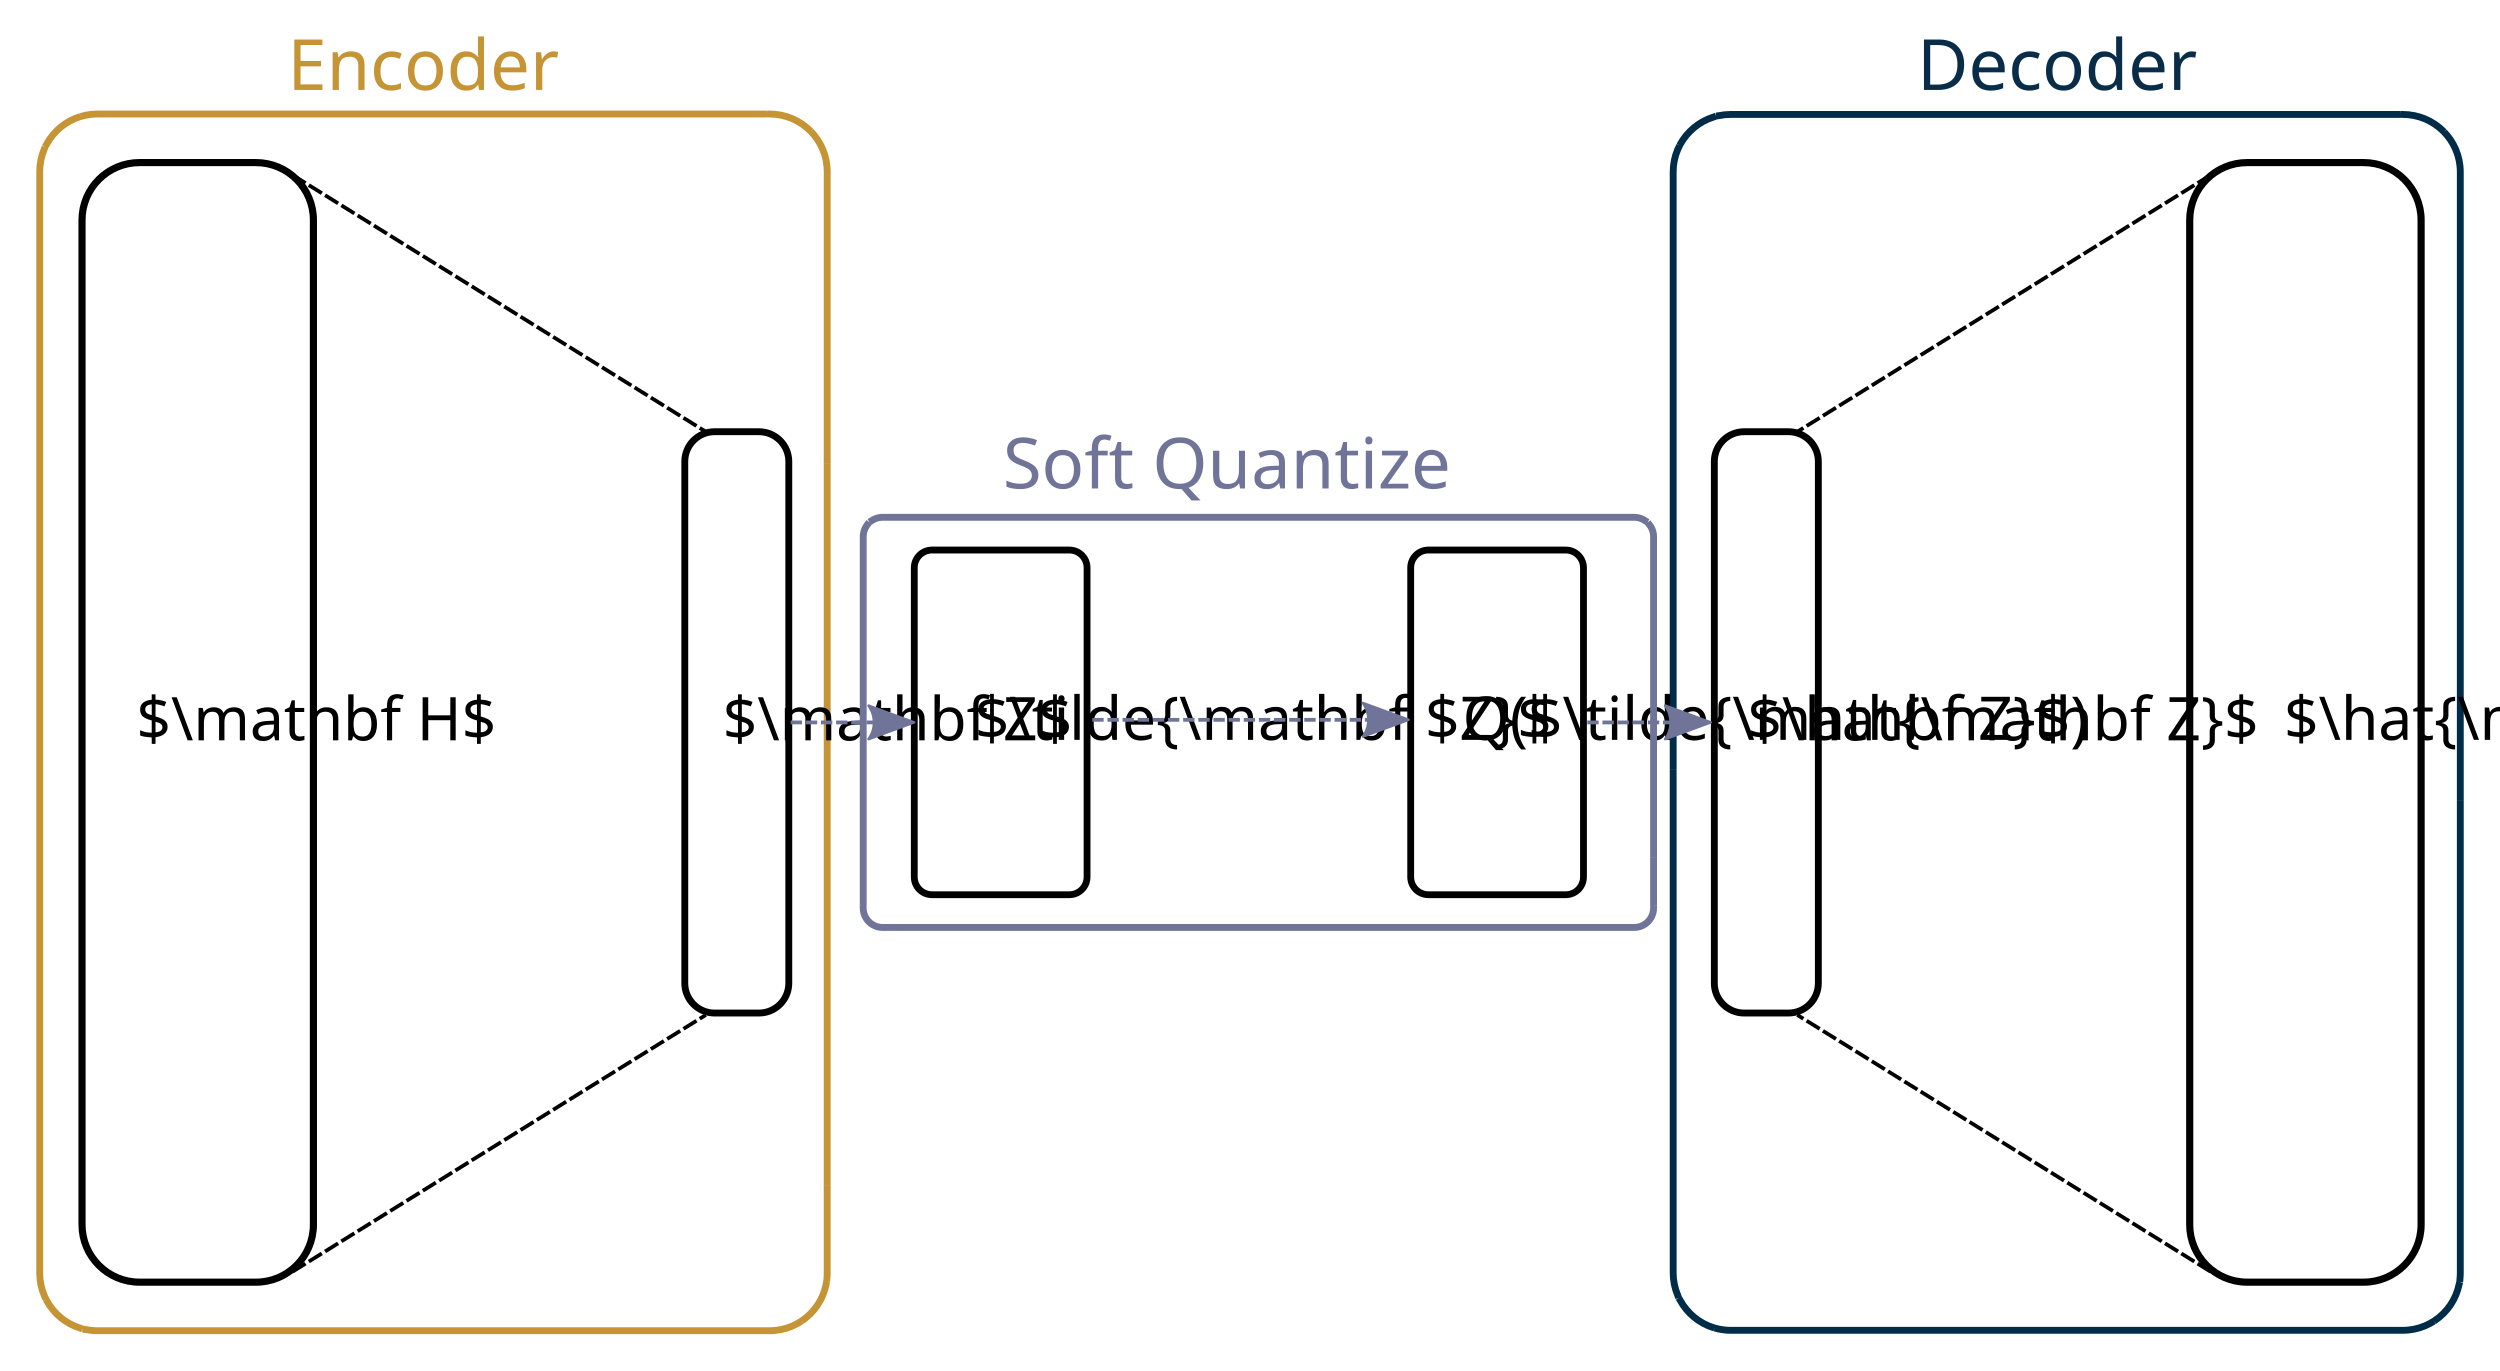
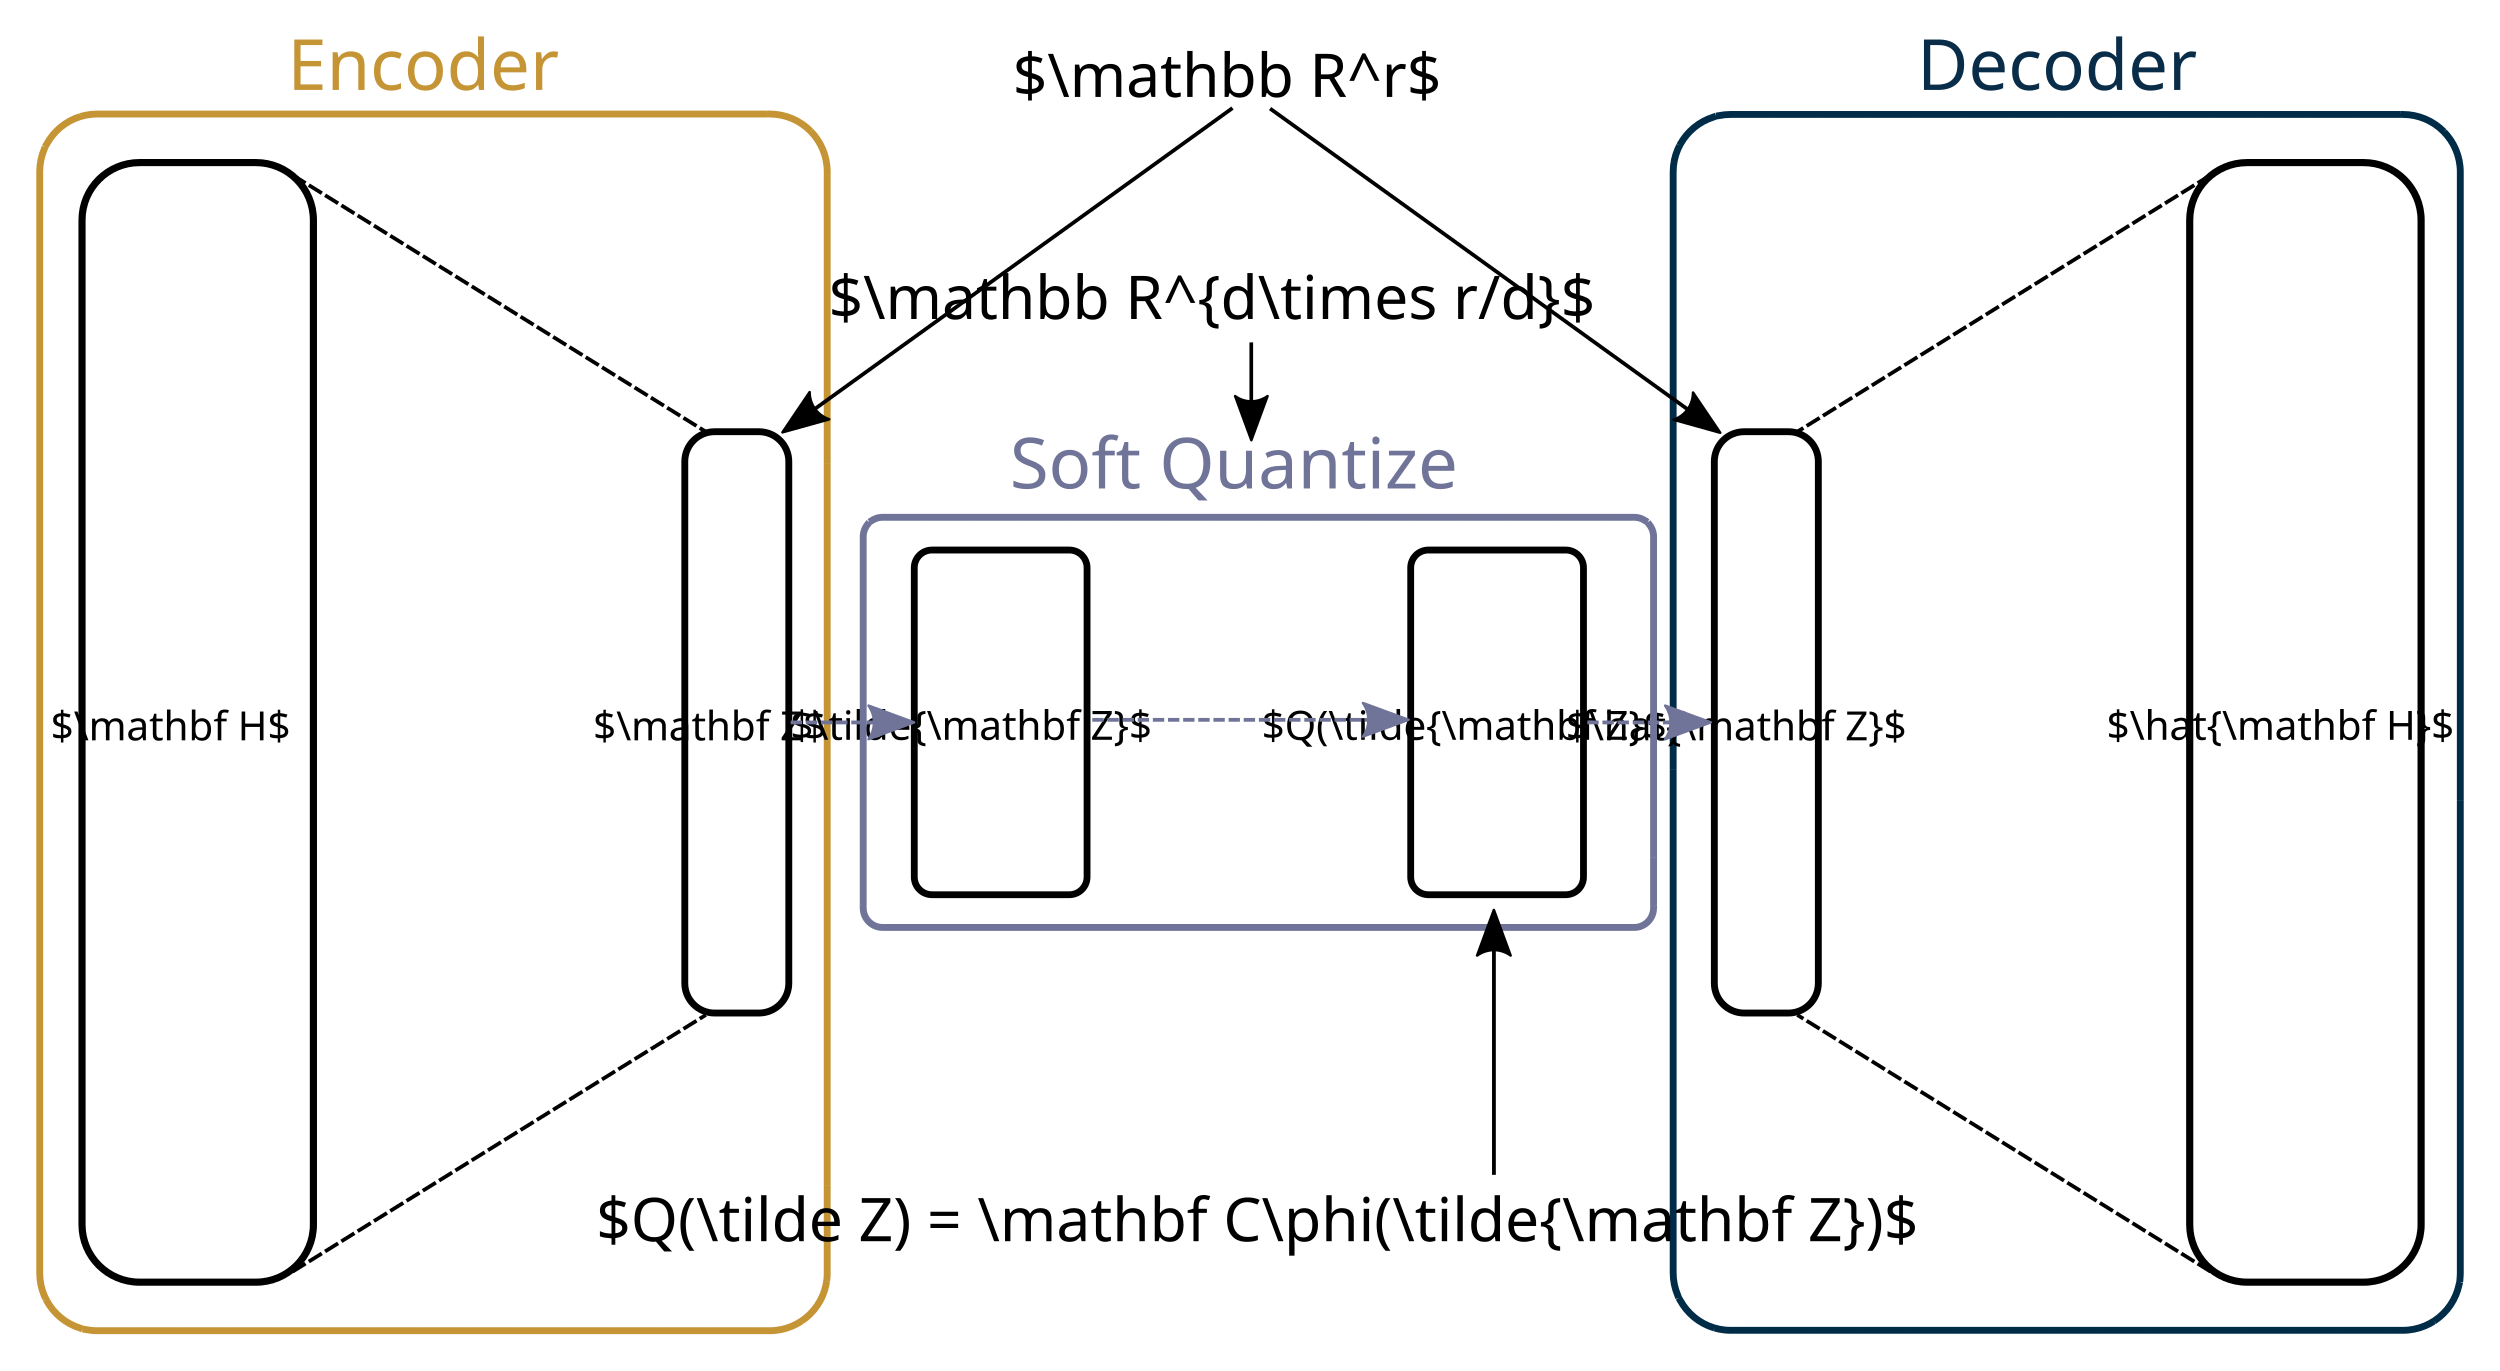
<svg xmlns="http://www.w3.org/2000/svg" width="6.89in" height="3.777in" viewBox="0 0 175.009 95.933" version="1.1" id="svg8">
  <defs id="defs2">
+     <marker orient="auto" refY="0.0" refX="0.0" id="marker1295" style="overflow:visible;">
+       <path id="path1293" style="fill-rule:evenodd;stroke-width:0.625;stroke-linejoin:round;stroke:#000000;stroke-opacity:1;fill:#000000;fill-opacity:1" d="M 8.719,4.034 L -2.207,0.016 L 8.719,-4.002 C 6.973,-1.63 6.983,1.616 8.719,4.034 z " transform="scale(1.1) rotate(180) translate(1,0)" />
+     </marker>
+     <marker orient="auto" refY="0.0" refX="0.0" id="marker1250" style="overflow:visible;">
+       <path id="path1248" style="fill-rule:evenodd;stroke-width:0.625;stroke-linejoin:round;stroke:#000000;stroke-opacity:1;fill:#000000;fill-opacity:1" d="M 8.719,4.034 L -2.207,0.016 L 8.719,-4.002 C 6.973,-1.63 6.983,1.616 8.719,4.034 z " transform="scale(1.1) rotate(180) translate(1,0)" />
+     </marker>
+     <marker orient="auto" refY="0.0" refX="0.0" id="marker1226" style="overflow:visible;">
+       <path id="path984" style="fill-rule:evenodd;stroke-width:0.625;stroke-linejoin:round;stroke:#000000;stroke-opacity:1;fill:#000000;fill-opacity:1" d="M 8.719,4.034 L -2.207,0.016 L 8.719,-4.002 C 6.973,-1.63 6.983,1.616 8.719,4.034 z " transform="scale(1.1) rotate(180) translate(1,0)" />
+     </marker>
    <marker orient="auto" refY="0" refX="0" id="marker5298" style="overflow:visible">
      <path id="path5296" style="fill:#6f7498;fill-opacity:1;fill-rule:evenodd;stroke:#6f7498;stroke-width:0.625;stroke-linejoin:round;stroke-opacity:1" d="M 8.719,4.034 -2.207,0.016 8.719,-4.002 c -1.745,2.372 -1.735,5.617 -6e-7,8.035 z" transform="matrix(-1.1,0,0,-1.1,-1.1,0)" />
    </marker>
    <marker orient="auto" refY="0" refX="0" id="Arrow2Lend" style="overflow:visible">
      <path id="path4978" style="fill:#6f7498;fill-opacity:1;fill-rule:evenodd;stroke:#6f7498;stroke-width:0.625;stroke-linejoin:round;stroke-opacity:1" d="M 8.719,4.034 -2.207,0.016 8.719,-4.002 c -1.745,2.372 -1.735,5.617 -6e-7,8.035 z" transform="matrix(-1.1,0,0,-1.1,-1.1,0)" />
    </marker>
    <marker orient="auto" refY="0" refX="0" id="Arrow2Lend-9" style="overflow:visible">
      <path id="path4978-8" style="fill:#6f7498;fill-opacity:1;fill-rule:evenodd;stroke:#6f7498;stroke-width:0.625;stroke-linejoin:round;stroke-opacity:1" d="M 8.719,4.034 -2.207,0.016 8.719,-4.002 c -1.745,2.372 -1.735,5.617 -6e-7,8.035 z" transform="matrix(-1.1,0,0,-1.1,-1.1,0)" />
    </marker>
    <marker orient="auto" refY="0" refX="0" id="Arrow2Lend-6" style="overflow:visible">
      <path id="path4978-0" style="fill:#6f7498;fill-opacity:1;fill-rule:evenodd;stroke:#6f7498;stroke-width:0.625;stroke-linejoin:round;stroke-opacity:1" d="M 8.719,4.034 -2.207,0.016 8.719,-4.002 c -1.745,2.372 -1.735,5.617 -6e-7,8.035 z" transform="matrix(-1.1,0,0,-1.1,-1.1,0)" />
    </marker>
+     <marker orient="auto" refY="0" refX="0" id="marker1250-7" style="overflow:visible">
+       <path id="path1248-4" style="fill:#000000;fill-opacity:1;fill-rule:evenodd;stroke:#000000;stroke-width:0.625;stroke-linejoin:round;stroke-opacity:1" d="M 8.719,4.034 -2.207,0.016 8.719,-4.002 c -1.745,2.372 -1.735,5.617 -6e-7,8.035 z" transform="matrix(-1.1,0,0,-1.1,-1.1,0)" />
+     </marker>
  </defs>
  <g id="layer1" transform="translate(-24.42925,-35.33362)">
    <rect style="opacity:1;fill:none;fill-opacity:1;stroke:#c59434;stroke-width:0.481;stroke-linecap:square;stroke-linejoin:miter;stroke-miterlimit:4;stroke-dasharray:2.886, 0.481;stroke-dashoffset:0;stroke-opacity:1;paint-order:normal" id="rect4618" width="55.126" height="85.172" x="27.21" y="43.314" ry="4.03" />
    <rect style="opacity:1;fill:none;fill-opacity:1;stroke:#002c48;stroke-width:0.481;stroke-linecap:square;stroke-linejoin:miter;stroke-miterlimit:4;stroke-dasharray:2.886, 0.481;stroke-dashoffset:0;stroke-opacity:1;paint-order:normal" id="rect4618-4" width="55.102" height="85.115" x="141.557" y="43.343" ry="4.028" />
    <text xml:space="preserve" style="font-style:normal;font-weight:normal;font-size:2.822px;line-height:1.25;font-family:sans-serif;letter-spacing:0px;word-spacing:0px;fill:#c59434;fill-opacity:1;stroke:none;stroke-width:0.265" x="44.546" y="41.626" id="text4652">
      <tspan id="tspan4650" x="44.546" y="41.626" style="font-style:normal;font-variant:normal;font-weight:normal;font-stretch:normal;font-size:4.939px;font-family:sans-serif;-inkscape-font-specification:'sans-serif, Normal';font-variant-ligatures:normal;font-variant-caps:normal;font-variant-numeric:normal;font-feature-settings:normal;text-align:start;writing-mode:lr-tb;text-anchor:start;fill:#c59434;fill-opacity:1;stroke-width:0.265">Encoder</tspan>
    </text>
    <text xml:space="preserve" style="font-style:normal;font-weight:normal;font-size:2.822px;line-height:1.25;font-family:sans-serif;letter-spacing:0px;word-spacing:0px;fill:#092c48;fill-opacity:1;stroke:none;stroke-width:0.265" x="158.629" y="41.626" id="text4652-1">
      <tspan id="tspan4650-7" x="158.629" y="41.626" style="font-style:normal;font-variant:normal;font-weight:normal;font-stretch:normal;font-size:4.939px;font-family:sans-serif;-inkscape-font-specification:'sans-serif, Normal';font-variant-ligatures:normal;font-variant-caps:normal;font-variant-numeric:normal;font-feature-settings:normal;text-align:start;writing-mode:lr-tb;text-anchor:start;fill:#092c48;fill-opacity:1;stroke-width:0.265">Decoder</tspan>
    </text>
-     <text xml:space="preserve" style="font-style:normal;font-weight:normal;font-size:2.822px;line-height:1.25;font-family:sans-serif;letter-spacing:0px;word-spacing:0px;fill:#000000;fill-opacity:1;stroke:none;stroke-width:0.265" x="33.972" y="87.156" id="text4552">
-       <tspan id="tspan4550" x="33.972" y="87.156" style="font-style:normal;font-variant:normal;font-weight:normal;font-stretch:normal;font-size:4.233px;font-family:sans-serif;-inkscape-font-specification:'sans-serif, Normal';font-variant-ligatures:normal;font-variant-caps:normal;font-variant-numeric:normal;font-feature-settings:normal;text-align:start;writing-mode:lr-tb;text-anchor:start;stroke-width:0.265">$\mathbf H$</tspan>
+     <text xml:space="preserve" style="font-style:normal;font-variant:normal;font-weight:normal;font-stretch:normal;font-size:2.822px;line-height:1.25;font-family:sans-serif;-inkscape-font-specification:'sans-serif, Normal';font-variant-ligatures:normal;font-variant-caps:normal;font-variant-numeric:normal;font-feature-settings:normal;text-align:center;letter-spacing:0px;word-spacing:0px;writing-mode:lr-tb;text-anchor:middle;fill:#000000;fill-opacity:1;stroke:none;stroke-width:0.265" x="38.205" y="87.156" id="text4552">
+       <tspan id="tspan4550" x="38.205" y="87.156" style="font-style:normal;font-variant:normal;font-weight:normal;font-stretch:normal;font-size:2.822px;font-family:sans-serif;-inkscape-font-specification:'sans-serif, Normal';font-variant-ligatures:normal;font-variant-caps:normal;font-variant-numeric:normal;font-feature-settings:normal;text-align:center;writing-mode:lr-tb;text-anchor:middle;stroke-width:0.265">$\mathbf H$</tspan>
    </text>
-     <text xml:space="preserve" style="font-style:normal;font-weight:normal;font-size:2.822px;line-height:1.25;font-family:sans-serif;letter-spacing:0px;word-spacing:0px;fill:#000000;fill-opacity:1;stroke:none;stroke-width:0.265" x="75.015" y="87.156" id="text4552-5">
-       <tspan id="tspan4550-6" x="75.015" y="87.156" style="font-style:normal;font-variant:normal;font-weight:normal;font-stretch:normal;font-size:4.233px;font-family:sans-serif;-inkscape-font-specification:'sans-serif, Normal';font-variant-ligatures:normal;font-variant-caps:normal;font-variant-numeric:normal;font-feature-settings:normal;text-align:start;writing-mode:lr-tb;text-anchor:start;stroke-width:0.265">$\mathbf Z$</tspan>
+     <text xml:space="preserve" style="font-style:normal;font-variant:normal;font-weight:normal;font-stretch:normal;font-size:2.822px;line-height:1.25;font-family:sans-serif;-inkscape-font-specification:'sans-serif, Normal';font-variant-ligatures:normal;font-variant-caps:normal;font-variant-numeric:normal;font-feature-settings:normal;text-align:center;letter-spacing:0px;word-spacing:0px;writing-mode:lr-tb;text-anchor:middle;fill:#000000;fill-opacity:1;stroke:none;stroke-width:0.265" x="75.941" y="87.156" id="text4552-5">
+       <tspan id="tspan4550-6" x="75.941" y="87.156" style="font-style:normal;font-variant:normal;font-weight:normal;font-stretch:normal;font-size:2.822px;font-family:sans-serif;-inkscape-font-specification:'sans-serif, Normal';font-variant-ligatures:normal;font-variant-caps:normal;font-variant-numeric:normal;font-feature-settings:normal;text-align:center;writing-mode:lr-tb;text-anchor:middle;stroke-width:0.265">$\mathbf Z$</tspan>
    </text>
-     <text xml:space="preserve" style="font-style:normal;font-weight:normal;font-size:2.822px;line-height:1.25;font-family:sans-serif;letter-spacing:0px;word-spacing:0px;fill:#000000;fill-opacity:1;stroke:none;stroke-width:0.265" x="184.311" y="87.124" id="text4552-0">
-       <tspan id="tspan4550-3" x="184.311" y="87.124" style="font-style:normal;font-variant:normal;font-weight:normal;font-stretch:normal;font-size:4.233px;font-family:sans-serif;-inkscape-font-specification:'sans-serif, Normal';font-variant-ligatures:normal;font-variant-caps:normal;font-variant-numeric:normal;font-feature-settings:normal;text-align:start;writing-mode:lr-tb;text-anchor:start;stroke-width:0.265">$\hat{\mathbf H}$</tspan>
+     <text xml:space="preserve" style="font-style:normal;font-variant:normal;font-weight:normal;font-stretch:normal;font-size:2.822px;line-height:1.25;font-family:sans-serif;-inkscape-font-specification:'sans-serif, Normal';font-variant-ligatures:normal;font-variant-caps:normal;font-variant-numeric:normal;font-feature-settings:normal;text-align:center;letter-spacing:0px;word-spacing:0px;writing-mode:lr-tb;text-anchor:middle;fill:#000000;fill-opacity:1;stroke:none;stroke-width:0.265" x="185.899" y="87.124" id="text4552-0">
+       <tspan id="tspan4550-3" x="185.899" y="87.124" style="font-style:normal;font-variant:normal;font-weight:normal;font-stretch:normal;font-size:2.822px;font-family:sans-serif;-inkscape-font-specification:'sans-serif, Normal';font-variant-ligatures:normal;font-variant-caps:normal;font-variant-numeric:normal;font-feature-settings:normal;text-align:center;writing-mode:lr-tb;text-anchor:middle;stroke-width:0.265">$\hat{\mathbf H}$</tspan>
    </text>
-     <text xml:space="preserve" style="font-style:normal;font-weight:normal;font-size:2.822px;line-height:1.25;font-family:sans-serif;letter-spacing:0px;word-spacing:0px;fill:#000000;fill-opacity:1;stroke:none;stroke-width:0.265" x="146.745" y="87.156" id="text4552-5-3">
-       <tspan id="tspan4550-6-8" x="146.745" y="87.156" style="font-style:normal;font-variant:normal;font-weight:normal;font-stretch:normal;font-size:4.233px;font-family:sans-serif;-inkscape-font-specification:'sans-serif, Normal';font-variant-ligatures:normal;font-variant-caps:normal;font-variant-numeric:normal;font-feature-settings:normal;text-align:start;writing-mode:lr-tb;text-anchor:start;stroke-width:0.265">$\hat{\mathbf Z}$</tspan>
+     <text xml:space="preserve" style="font-style:normal;font-variant:normal;font-weight:normal;font-stretch:normal;font-size:2.822px;line-height:1.25;font-family:sans-serif;-inkscape-font-specification:'sans-serif, Normal';font-variant-ligatures:normal;font-variant-caps:normal;font-variant-numeric:normal;font-feature-settings:normal;text-align:center;letter-spacing:0px;word-spacing:0px;writing-mode:lr-tb;text-anchor:middle;fill:#000000;fill-opacity:1;stroke:none;stroke-width:0.265" x="147.803" y="87.156" id="text4552-5-3">
+       <tspan id="tspan4550-6-8" x="147.803" y="87.156" style="font-style:normal;font-variant:normal;font-weight:normal;font-stretch:normal;font-size:2.822px;font-family:sans-serif;-inkscape-font-specification:'sans-serif, Normal';font-variant-ligatures:normal;font-variant-caps:normal;font-variant-numeric:normal;font-feature-settings:normal;text-align:center;writing-mode:lr-tb;text-anchor:middle;stroke-width:0.265">$\hat{\mathbf Z}$</tspan>
    </text>
    <rect style="opacity:1;fill:none;fill-opacity:1;stroke:#000000;stroke-width:0.501;stroke-linecap:square;stroke-linejoin:round;stroke-miterlimit:4;stroke-dasharray:none;stroke-dashoffset:0;stroke-opacity:1;paint-order:normal" id="rect4518" width="16.198" height="78.375" x="30.171" y="46.713" ry="4.024" />
    <rect style="opacity:1;fill:none;fill-opacity:1;stroke:#000000;stroke-width:0.481;stroke-linecap:square;stroke-linejoin:miter;stroke-miterlimit:4;stroke-dasharray:none;stroke-dashoffset:0;stroke-opacity:1;paint-order:normal" id="rect4518-9" width="7.281" height="40.695" x="72.367" y="65.553" ry="2.09" />
    <path style="fill:none;stroke:#000000;stroke-width:0.429;stroke-linecap:butt;stroke-linejoin:miter;stroke-miterlimit:4;stroke-dasharray:1.716, 0.429;stroke-dashoffset:0;stroke-opacity:1" d="m 46.369,46.713 c 15.296,9.752 30.592,19.504 45.887,29.256" id="path4677-55" transform="matrix(0.6305142,0,0,-0.6142553,15.66786,153.0476)" />
    <path style="fill:none;stroke:#000000;stroke-width:0.429;stroke-linecap:butt;stroke-linejoin:miter;stroke-miterlimit:4;stroke-dasharray:1.716, 0.429;stroke-dashoffset:0;stroke-opacity:1" d="m 46.369,46.713 c 15.296,9.752 30.592,19.504 45.887,29.256" id="path4677-55-8" transform="matrix(0.6305142,0,0,0.6142553,15.66865,18.88805)" />
    <g transform="matrix(-1,0,0,1,224.0863,2.861023e-6)" id="g4839-3">
      <rect ry="4.024" y="46.713" x="30.171" height="78.375" width="16.198" id="rect4518-0" style="opacity:1;fill:none;fill-opacity:1;stroke:#000000;stroke-width:0.501;stroke-linecap:square;stroke-linejoin:round;stroke-miterlimit:4;stroke-dasharray:none;stroke-dashoffset:0;stroke-opacity:1;paint-order:normal" />
      <rect ry="2.09" y="65.553" x="72.367" height="40.695" width="7.281" id="rect4518-9-9" style="opacity:1;fill:none;fill-opacity:1;stroke:#000000;stroke-width:0.481;stroke-linecap:square;stroke-linejoin:miter;stroke-miterlimit:4;stroke-dasharray:none;stroke-dashoffset:0;stroke-opacity:1;paint-order:normal" />
      <path transform="matrix(0.6305142,0,0,-0.6142553,15.66786,153.0476)" id="path4677-55-1" d="m 46.369,46.713 c 15.296,9.752 30.592,19.504 45.887,29.256" style="fill:none;stroke:#000000;stroke-width:0.429;stroke-linecap:butt;stroke-linejoin:miter;stroke-miterlimit:4;stroke-dasharray:1.716, 0.429;stroke-dashoffset:0;stroke-opacity:1" />
      <path transform="matrix(0.6305142,0,0,0.6142553,15.66865,18.88805)" id="path4677-55-8-4" d="m 46.369,46.713 c 15.296,9.752 30.592,19.504 45.887,29.256" style="fill:none;stroke:#000000;stroke-width:0.429;stroke-linecap:butt;stroke-linejoin:miter;stroke-miterlimit:4;stroke-dasharray:1.716, 0.429;stroke-dashoffset:0;stroke-opacity:1" />
    </g>
-     <text xml:space="preserve" style="font-style:normal;font-weight:normal;font-size:2.822px;line-height:1.25;font-family:sans-serif;letter-spacing:0px;word-spacing:0px;fill:#000000;fill-opacity:1;stroke:none;stroke-width:0.265" x="92.66" y="87.124" id="text4552-5-5">
-       <tspan id="tspan4550-6-1" x="92.66" y="87.124" style="font-style:normal;font-variant:normal;font-weight:normal;font-stretch:normal;font-size:4.233px;font-family:sans-serif;-inkscape-font-specification:'sans-serif, Normal';font-variant-ligatures:normal;font-variant-caps:normal;font-variant-numeric:normal;font-feature-settings:normal;text-align:start;writing-mode:lr-tb;text-anchor:start;stroke-width:0.265">$\tilde{\mathbf $Z}$</tspan>
+     <text xml:space="preserve" style="font-style:normal;font-variant:normal;font-weight:normal;font-stretch:normal;font-size:2.822px;line-height:1.25;font-family:sans-serif;-inkscape-font-specification:'sans-serif, Normal';font-variant-ligatures:normal;font-variant-caps:normal;font-variant-numeric:normal;font-feature-settings:normal;text-align:center;letter-spacing:0px;word-spacing:0px;writing-mode:lr-tb;text-anchor:middle;fill:#000000;fill-opacity:1;stroke:none;stroke-width:0.265" x="94.248" y="87.124" id="text4552-5-5">
+       <tspan id="tspan4550-6-1" x="94.248" y="87.124" style="font-style:normal;font-variant:normal;font-weight:normal;font-stretch:normal;font-size:2.822px;font-family:sans-serif;-inkscape-font-specification:'sans-serif, Normal';font-variant-ligatures:normal;font-variant-caps:normal;font-variant-numeric:normal;font-feature-settings:normal;text-align:center;writing-mode:lr-tb;text-anchor:middle;stroke-width:0.265">$\tilde{\mathbf Z}$</tspan>
    </text>
-     <text xml:space="preserve" style="font-style:normal;font-weight:normal;font-size:2.822px;line-height:1.25;font-family:sans-serif;letter-spacing:0px;word-spacing:0px;fill:#000000;fill-opacity:1;stroke:none;stroke-width:0.265" x="126.808" y="87.124" id="text4552-5-5-2">
-       <tspan id="tspan4550-6-1-8" x="126.808" y="87.124" style="font-style:normal;font-variant:normal;font-weight:normal;font-stretch:normal;font-size:4.233px;font-family:sans-serif;-inkscape-font-specification:'sans-serif, Normal';font-variant-ligatures:normal;font-variant-caps:normal;font-variant-numeric:normal;font-feature-settings:normal;text-align:start;writing-mode:lr-tb;text-anchor:start;stroke-width:0.265">Q($\tilde{\mathbf Z}$)</tspan>
+     <text xml:space="preserve" style="font-style:normal;font-variant:normal;font-weight:normal;font-stretch:normal;font-size:2.822px;line-height:1.25;font-family:sans-serif;-inkscape-font-specification:'sans-serif, Normal';font-variant-ligatures:normal;font-variant-caps:normal;font-variant-numeric:normal;font-feature-settings:normal;text-align:center;letter-spacing:0px;word-spacing:0px;writing-mode:lr-tb;text-anchor:middle;fill:#000000;fill-opacity:1;stroke:none;stroke-width:0.265" x="129.189" y="87.124" id="text4552-5-5-2">
+       <tspan id="tspan4550-6-1-8" x="129.189" y="87.124" style="font-style:normal;font-variant:normal;font-weight:normal;font-stretch:normal;font-size:2.822px;font-family:sans-serif;-inkscape-font-specification:'sans-serif, Normal';font-variant-ligatures:normal;font-variant-caps:normal;font-variant-numeric:normal;font-feature-settings:normal;text-align:center;writing-mode:lr-tb;text-anchor:middle;stroke-width:0.265">$Q(\tilde{\mathbf Z}$)</tspan>
    </text>
    <g id="g5324">
      <rect ry="1.239" y="73.836" x="88.432" height="24.128" width="12.095" id="rect4518-9-7" style="opacity:1;fill:none;fill-opacity:1;stroke:#000000;stroke-width:0.477;stroke-linecap:square;stroke-linejoin:miter;stroke-miterlimit:4;stroke-dasharray:none;stroke-dashoffset:0;stroke-opacity:1;paint-order:normal" />
      <rect ry="1.239" y="73.836" x="123.183" height="24.128" width="12.095" id="rect4518-9-7-7" style="opacity:1;fill:none;fill-opacity:1;stroke:#000000;stroke-width:0.477;stroke-linecap:square;stroke-linejoin:miter;stroke-miterlimit:4;stroke-dasharray:none;stroke-dashoffset:0;stroke-opacity:1;paint-order:normal" />
      <path transform="translate(0,0.3151642)" id="path4953" d="m 79.78,85.59 c 2.762,0 5.524,0 8.285,0" style="fill:none;stroke:#6f7498;stroke-width:0.265;stroke-linecap:butt;stroke-linejoin:miter;stroke-miterlimit:4;stroke-dasharray:0.795, 0.265;stroke-dashoffset:0;stroke-opacity:1;marker-end:url(#Arrow2Lend)" />
      <path id="path4953-9" d="m 79.78,85.59 c 2.762,0 5.524,0 8.285,0" style="fill:none;stroke:#6f7498;stroke-width:0.265;stroke-linecap:butt;stroke-linejoin:miter;stroke-miterlimit:4;stroke-dasharray:0.795, 0.265;stroke-dashoffset:0;stroke-opacity:1;marker-end:url(#Arrow2Lend-9)" transform="translate(55.76609,0.3151642)" />
      <rect ry="1.359" y="71.544" x="84.857" height="28.712" width="55.328" id="rect4618-5" style="opacity:1;fill:none;fill-opacity:1;stroke:#6f7498;stroke-width:0.481;stroke-linecap:square;stroke-linejoin:miter;stroke-miterlimit:4;stroke-dasharray:2.886, 0.481;stroke-dashoffset:0;stroke-opacity:1;paint-order:normal" />
      <path id="path5292" d="m 100.894,85.723 c 7.261,0 14.522,0 21.782,0" style="fill:none;stroke:#6f7498;stroke-width:0.265;stroke-linecap:butt;stroke-linejoin:miter;stroke-miterlimit:4;stroke-dasharray:0.795, 0.265;stroke-dashoffset:0;stroke-opacity:1;marker-end:url(#marker5298)" />
    </g>
-     <text xml:space="preserve" style="font-style:normal;font-weight:normal;font-size:2.822px;line-height:1.25;font-family:sans-serif;letter-spacing:0px;word-spacing:0px;fill:#092c48;fill-opacity:1;stroke:none;stroke-width:0.265" x="94.634" y="69.522" id="text4652-1-9">
-       <tspan id="tspan4650-7-6" x="94.634" y="69.522" style="font-style:normal;font-variant:normal;font-weight:normal;font-stretch:normal;font-size:4.939px;font-family:sans-serif;-inkscape-font-specification:'sans-serif, Normal';font-variant-ligatures:normal;font-variant-caps:normal;font-variant-numeric:normal;font-feature-settings:normal;text-align:start;writing-mode:lr-tb;text-anchor:start;fill:#6f7498;fill-opacity:1;stroke-width:0.265">Soft Quantize</tspan>
+     <text xml:space="preserve" style="font-style:normal;font-weight:normal;font-size:2.822px;line-height:1.25;font-family:sans-serif;letter-spacing:0px;word-spacing:0px;fill:#092c48;fill-opacity:1;stroke:none;stroke-width:0.265" x="95.125" y="69.522" id="text4652-1-9">
+       <tspan id="tspan4650-7-6" x="95.125" y="69.522" style="font-style:normal;font-variant:normal;font-weight:normal;font-stretch:normal;font-size:4.939px;font-family:sans-serif;-inkscape-font-specification:'sans-serif, Normal';font-variant-ligatures:normal;font-variant-caps:normal;font-variant-numeric:normal;font-feature-settings:normal;text-align:start;writing-mode:lr-tb;text-anchor:start;fill:#6f7498;fill-opacity:1;stroke-width:0.265">Soft Quantize</tspan>
    </text>
+     <text xml:space="preserve" style="font-style:normal;font-variant:normal;font-weight:normal;font-stretch:normal;font-size:4.233px;line-height:1.25;font-family:sans-serif;-inkscape-font-specification:'sans-serif, Normal';font-variant-ligatures:normal;font-variant-caps:normal;font-variant-numeric:normal;font-feature-settings:normal;text-align:center;letter-spacing:0px;word-spacing:0px;writing-mode:lr-tb;text-anchor:middle;fill:#000000;fill-opacity:1;stroke:none;stroke-width:0.265" x="115.191" y="122.218" id="text4552-5-5-5">
+       <tspan id="tspan4550-6-1-7" x="115.191" y="122.218" style="font-style:normal;font-variant:normal;font-weight:normal;font-stretch:normal;font-size:4.233px;font-family:sans-serif;-inkscape-font-specification:'sans-serif, Normal';font-variant-ligatures:normal;font-variant-caps:normal;font-variant-numeric:normal;font-feature-settings:normal;text-align:center;writing-mode:lr-tb;text-anchor:middle;stroke-width:0.265">$Q(\tilde Z) = \mathbf C\phi(\tilde{\mathbf Z})$</tspan>
+     </text>
+     <path style="fill:none;stroke:#000000;stroke-width:0.265;stroke-linecap:butt;stroke-linejoin:miter;stroke-miterlimit:4;stroke-dasharray:none;stroke-opacity:1;marker-end:url(#marker1226)" d="M 129.01,117.575 V 99.386" id="path961" />
+     <text xml:space="preserve" style="font-style:normal;font-variant:normal;font-weight:normal;font-stretch:normal;font-size:4.233px;line-height:1.25;font-family:sans-serif;-inkscape-font-specification:'sans-serif, Normal';font-variant-ligatures:normal;font-variant-caps:normal;font-variant-numeric:normal;font-feature-settings:normal;text-align:center;letter-spacing:0px;word-spacing:0px;writing-mode:lr-tb;text-anchor:middle;fill:#000000;fill-opacity:1;stroke:none;stroke-width:0.265" x="113.074" y="42.115" id="text4552-5-5-5-4">
+       <tspan id="tspan4550-6-1-7-0" x="113.074" y="42.115" style="font-style:normal;font-variant:normal;font-weight:normal;font-stretch:normal;font-size:4.233px;font-family:sans-serif;-inkscape-font-specification:'sans-serif, Normal';font-variant-ligatures:normal;font-variant-caps:normal;font-variant-numeric:normal;font-feature-settings:normal;text-align:center;writing-mode:lr-tb;text-anchor:middle;stroke-width:0.265">$\mathbb R^r$</tspan>
+     </text>
+     <g id="g1299" transform="translate(-0.1063199)">
+       <path id="path1246" d="M 110.816,42.896 79.595,65.386" style="fill:none;stroke:#000000;stroke-width:0.265px;stroke-linecap:butt;stroke-linejoin:miter;stroke-opacity:1;marker-end:url(#marker1250)" />
+       <path id="path1246-7" d="m 113.446,42.932 31.221,22.49" style="fill:none;stroke:#000000;stroke-width:0.265px;stroke-linecap:butt;stroke-linejoin:miter;stroke-opacity:1;marker-end:url(#marker1250-7)" />
+     </g>
+     <text xml:space="preserve" style="font-style:normal;font-variant:normal;font-weight:normal;font-stretch:normal;font-size:4.233px;line-height:1.25;font-family:sans-serif;-inkscape-font-specification:'sans-serif, Normal';font-variant-ligatures:normal;font-variant-caps:normal;font-variant-numeric:normal;font-feature-settings:normal;text-align:center;letter-spacing:0px;word-spacing:0px;writing-mode:lr-tb;text-anchor:middle;fill:#000000;fill-opacity:1;stroke:none;stroke-width:0.265" x="112.016" y="57.663" id="text4552-5-5-5-4-5">
+       <tspan id="tspan4550-6-1-7-0-7" x="112.016" y="57.663" style="font-style:normal;font-variant:normal;font-weight:normal;font-stretch:normal;font-size:4.233px;font-family:sans-serif;-inkscape-font-specification:'sans-serif, Normal';font-variant-ligatures:normal;font-variant-caps:normal;font-variant-numeric:normal;font-feature-settings:normal;text-align:center;writing-mode:lr-tb;text-anchor:middle;stroke-width:0.265">$\mathbb R^{d\times r/d}$</tspan>
+     </text>
+     <path style="fill:none;stroke:#000000;stroke-width:0.257px;stroke-linecap:butt;stroke-linejoin:miter;stroke-opacity:1;marker-end:url(#marker1295)" d="m 112.023,59.3 v 6.506" id="path1291" />
  </g>
</svg>
